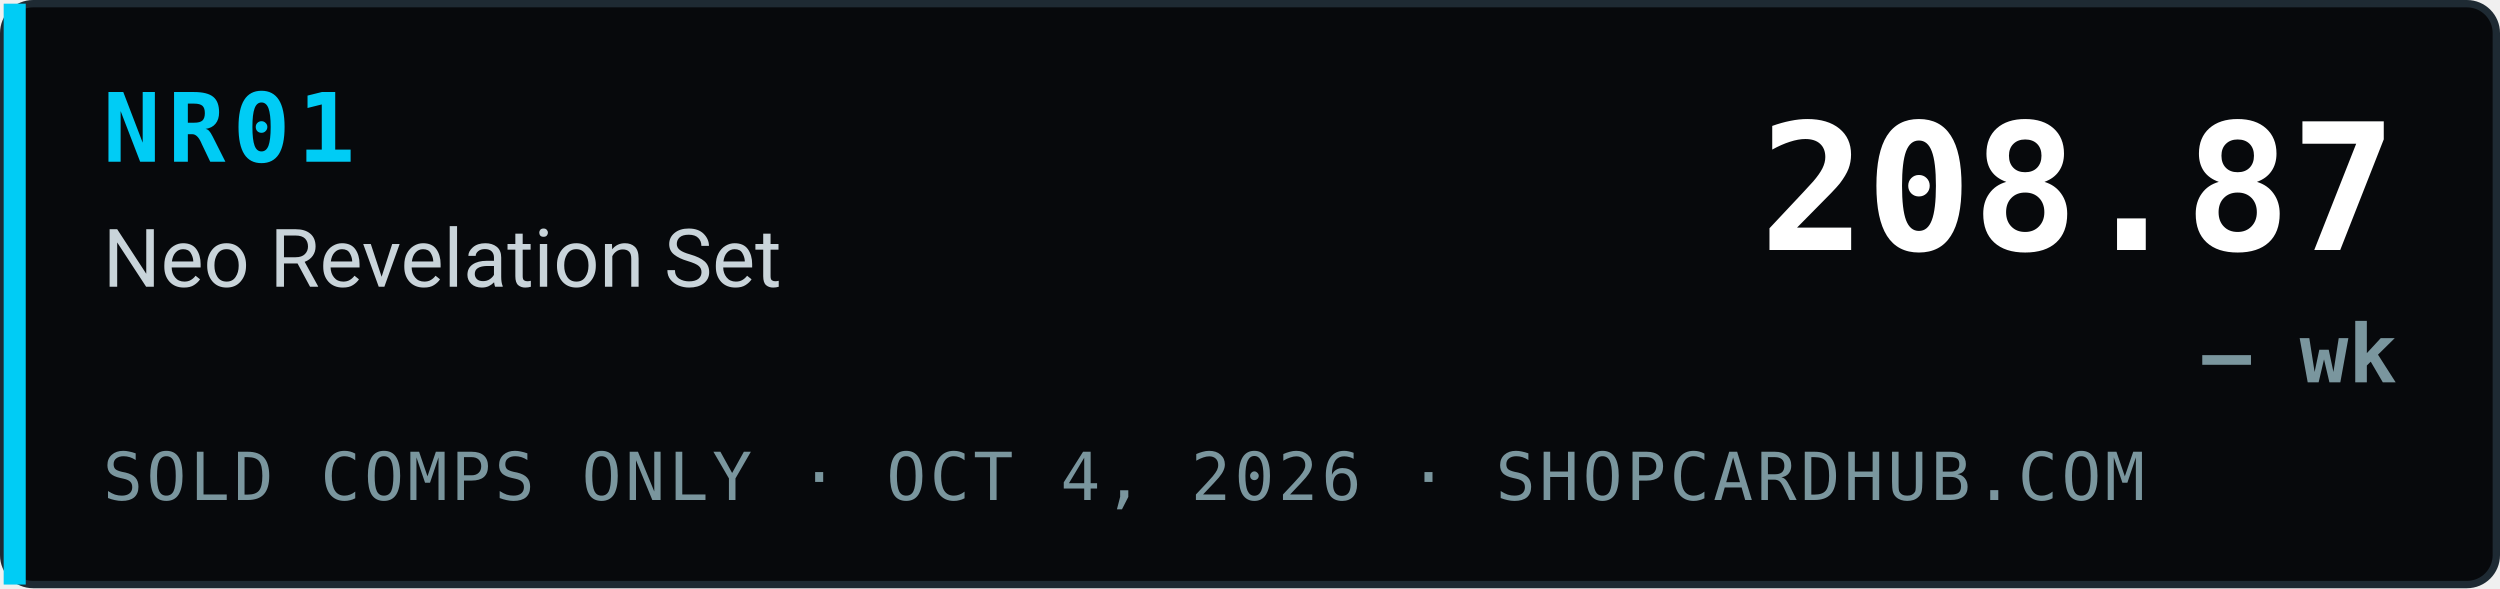
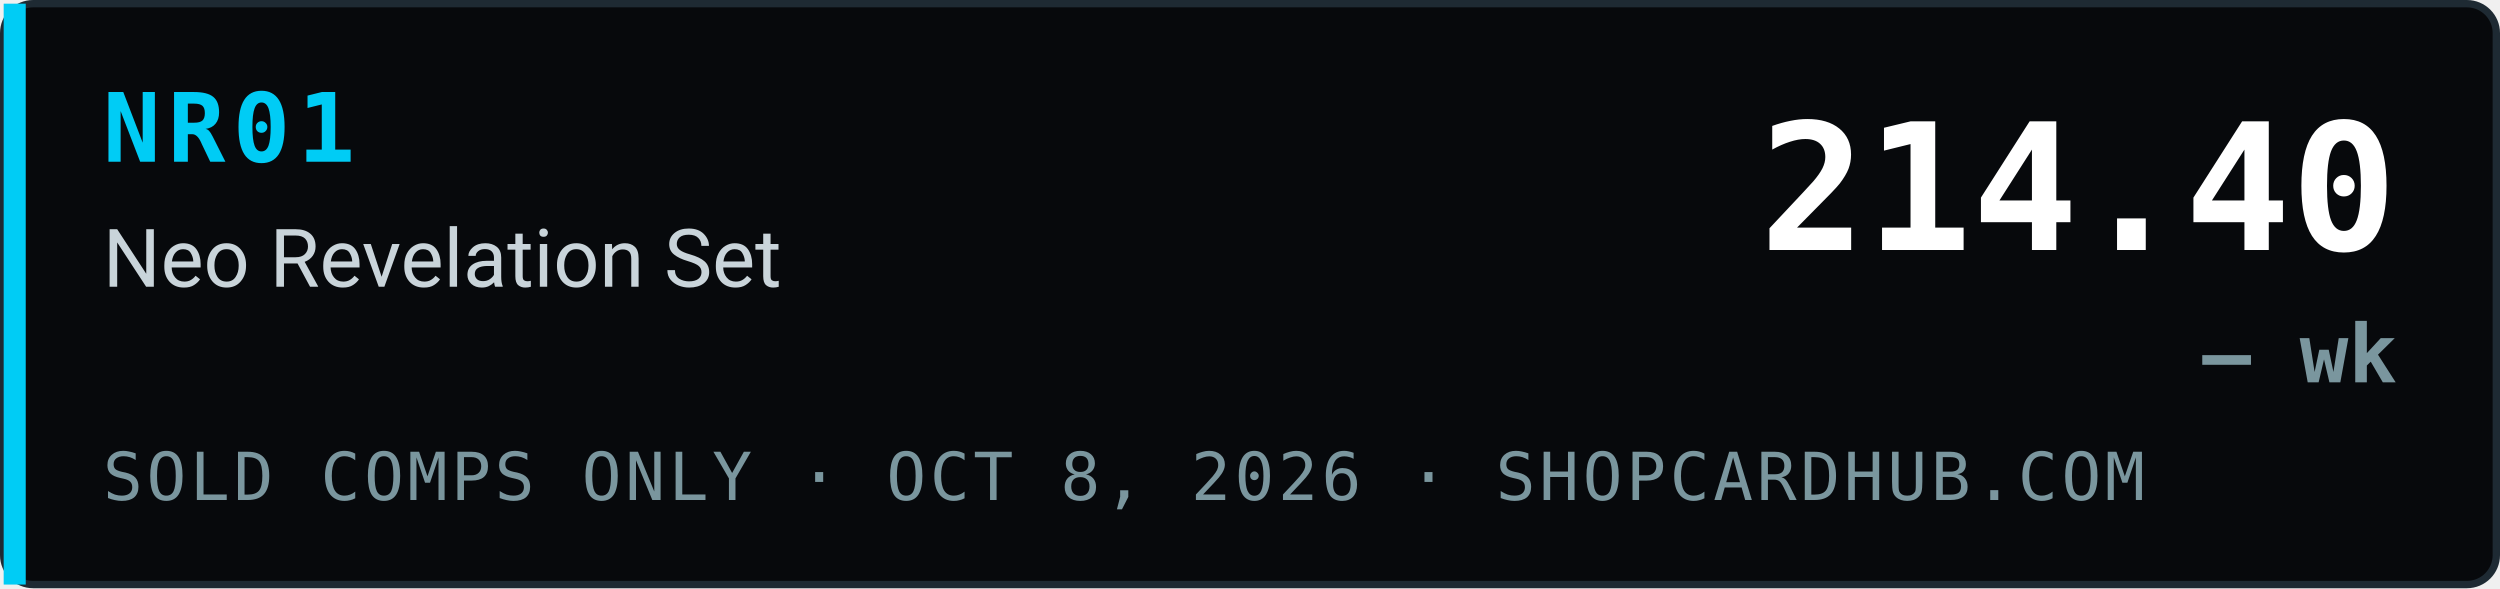
- <svg xmlns="http://www.w3.org/2000/svg" width="340" height="80" viewBox="0 0 340 80" role="img" aria-label="NR01 Neo Revelation Set index 208.87, — wk, sold comps only, ShopCardHub">
+ <svg xmlns="http://www.w3.org/2000/svg" width="340" height="80" viewBox="0 0 340 80" role="img" aria-label="NR01 Neo Revelation Set index 214.40, — wk, sold comps only, ShopCardHub">
  <rect x="0.5" y="0.5" width="339" height="79" rx="4" fill="#07090c" stroke="#1e2a33" />
  <rect x="0.5" y="0.5" width="3" height="79" fill="#00ccf5" />
  <text x="14" y="22" font-family="ui-monospace,SFMono-Regular,Menlo,Consolas,monospace" font-size="13" font-weight="700" fill="#00ccf5" letter-spacing="1">NR01</text>
  <text x="14" y="39" font-family="system-ui,-apple-system,Segoe UI,Roboto,Helvetica,Arial,sans-serif" font-size="11" fill="#c9d4da">Neo Revelation Set</text>
-   <text x="14" y="68" font-family="ui-monospace,SFMono-Regular,Menlo,Consolas,monospace" font-size="9" fill="#7a969e" letter-spacing="0.5">SOLD COMPS ONLY · OCT 4, 2026 · SHOPCARDHUB.COM</text>
-   <text x="326" y="34" text-anchor="end" font-family="ui-monospace,SFMono-Regular,Menlo,Consolas,monospace" font-size="24" font-weight="700" fill="#ffffff">208.87</text>
+   <text x="14" y="68" font-family="ui-monospace,SFMono-Regular,Menlo,Consolas,monospace" font-size="9" fill="#7a969e" letter-spacing="0.5">SOLD COMPS ONLY · OCT 8, 2026 · SHOPCARDHUB.COM</text>
+   <text x="326" y="34" text-anchor="end" font-family="ui-monospace,SFMono-Regular,Menlo,Consolas,monospace" font-size="24" font-weight="700" fill="#ffffff">214.40</text>
  <text x="326" y="52" text-anchor="end" font-family="ui-monospace,SFMono-Regular,Menlo,Consolas,monospace" font-size="11" font-weight="700" fill="#7a969e">— wk</text>
</svg>
